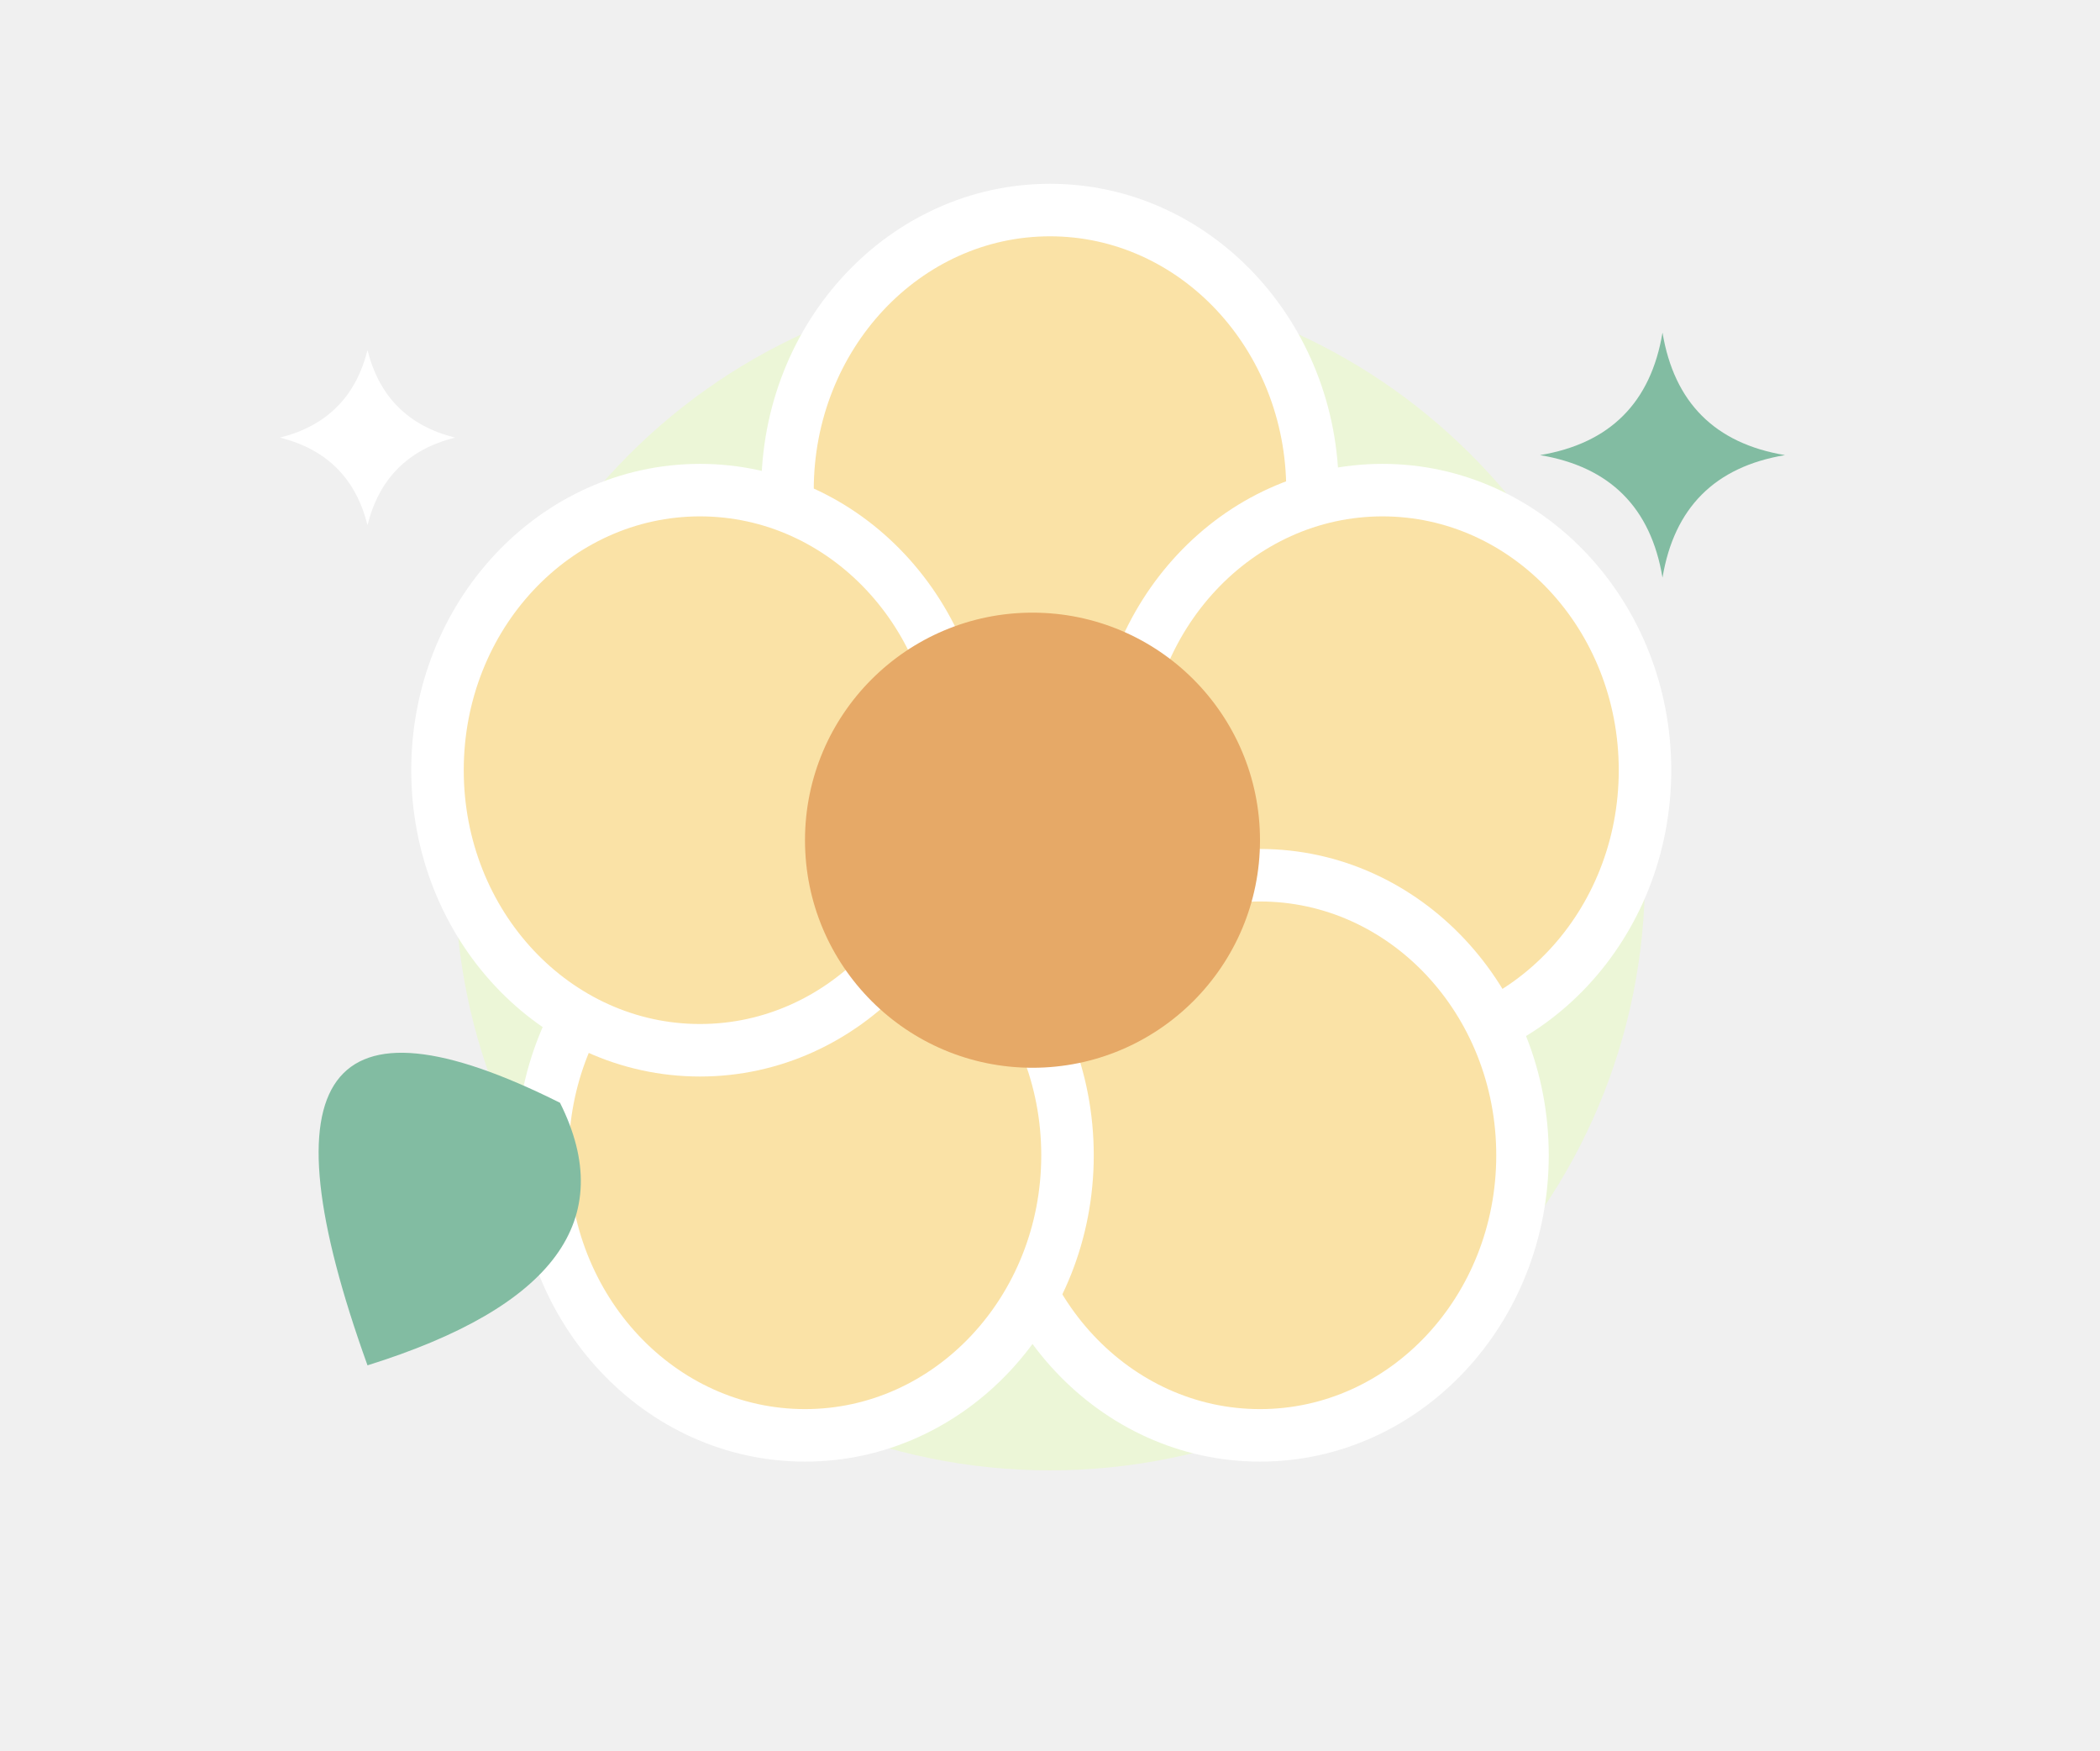
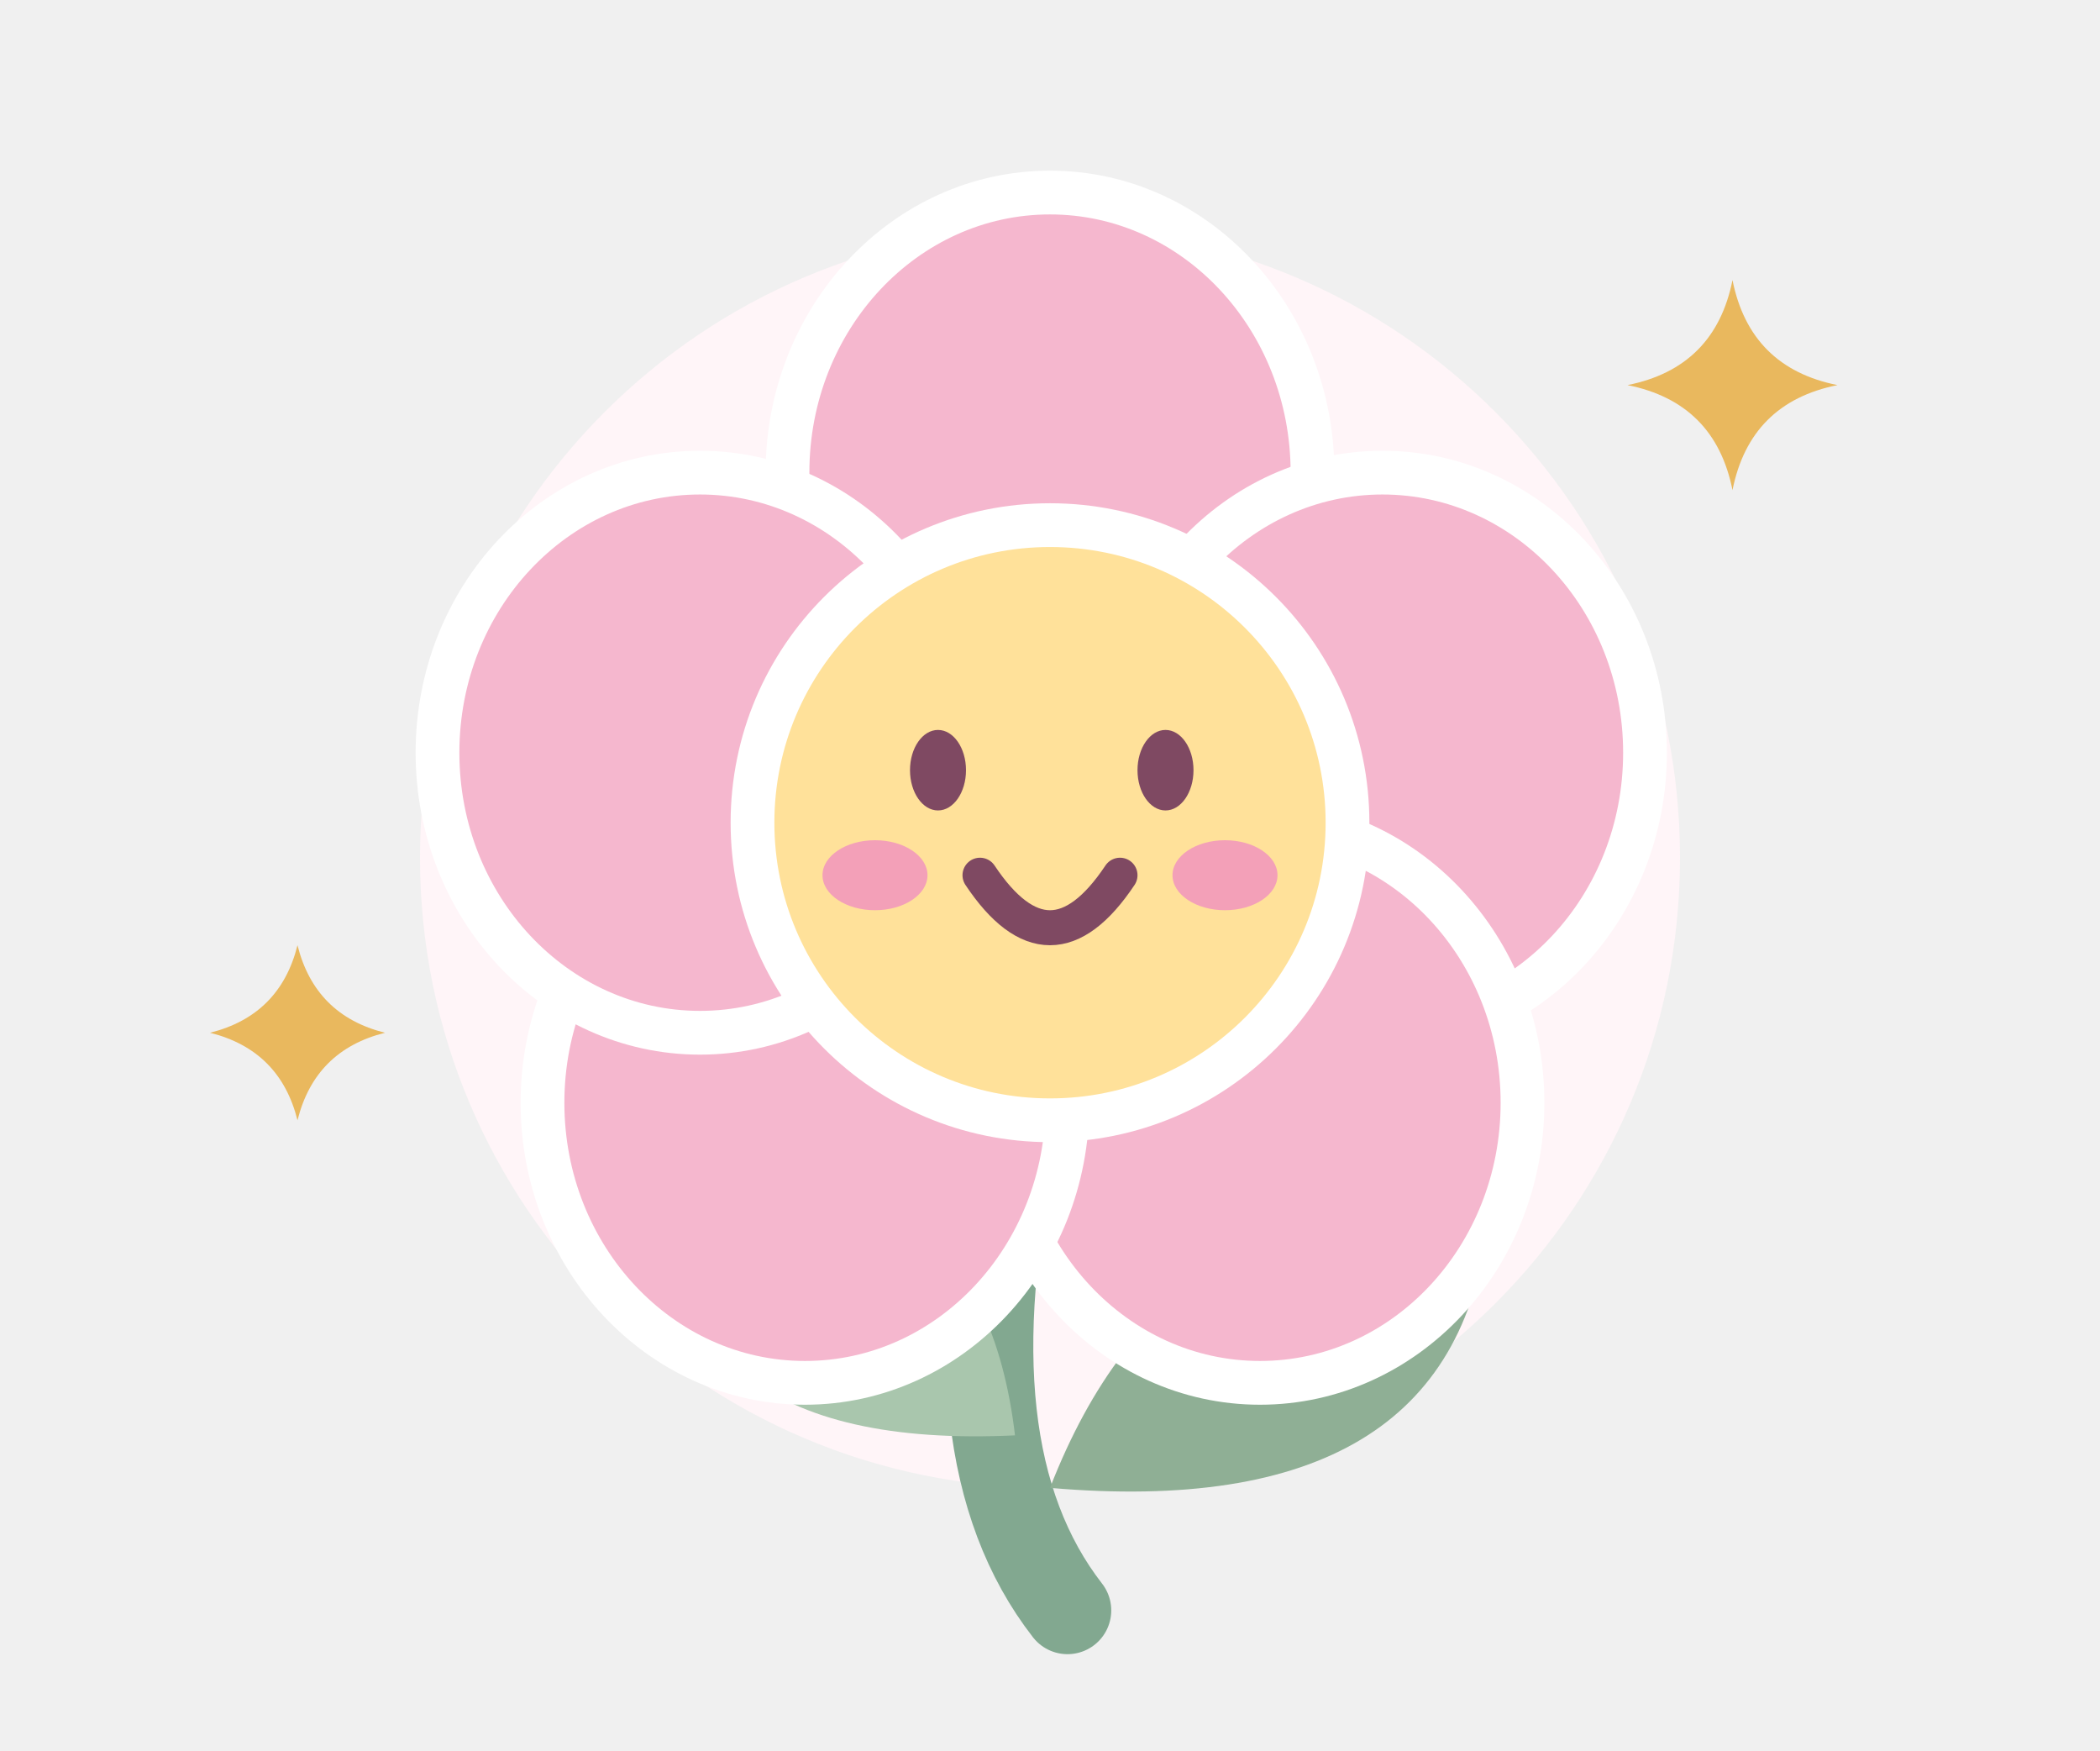
<svg xmlns="http://www.w3.org/2000/svg" viewBox="0 0 120 100">
-   <path d="M26,50 a34,34 0,1 0,68,0 a34,34 0,1 0,-68,0" fill="#ECF6D7" />
-   <path d="M45,28 a15,16 0,1 0,30,0 a15,16 0,1 0,-30,0" fill="#FAE2A6" stroke="#FFFFFF" stroke-width="3" stroke-linecap="round" stroke-linejoin="round" />
-   <path d="M64,44 a15,16 0,1 0,30,0 a15,16 0,1 0,-30,0" fill="#FAE2A6" stroke="#FFFFFF" stroke-width="3" stroke-linecap="round" stroke-linejoin="round" />
-   <path d="M57,66 a15,16 0,1 0,30,0 a15,16 0,1 0,-30,0" fill="#FAE2A6" stroke="#FFFFFF" stroke-width="3" stroke-linecap="round" stroke-linejoin="round" />
-   <path d="M31,66 a15,16 0,1 0,30,0 a15,16 0,1 0,-30,0" fill="#FAE2A6" stroke="#FFFFFF" stroke-width="3" stroke-linecap="round" stroke-linejoin="round" />
-   <path d="M25,44 a15,16 0,1 0,30,0 a15,16 0,1 0,-30,0" fill="#FAE2A6" stroke="#FFFFFF" stroke-width="3" stroke-linecap="round" stroke-linejoin="round" />
-   <path d="M46,48 a13,13 0,1 0,26,0 a13,13 0,1 0,-26,0" fill="#E6A967" />
-   <path d="M95,19 Q96,25 102,26 Q96,27 95,33 Q94,27 88,26 Q94,25 95,19Z" fill="#82BCA2" />
-   <path d="M21,78 Q12,53 32,63 Q37,73 21,78Z" fill="#82BCA2" />
-   <path d="M21,20 Q22,24 26,25 Q22,26 21,30 Q20,26 16,25 Q20,24 21,20Z" fill="#FFFFFF" />
+   <path d="M24,49 a36,36 0,1 0,72,0 a36,36 0,1 0,-72,0" fill="#FFF5F8" />
+   <path d="M58,65 Q54,83 61,92" fill="none" stroke="#82A890" stroke-width="5" stroke-linecap="round" />
+   <path d="M58,82 Q37,83 38,66 Q56,65 58,82Z" fill="#A9C6AD" />
+   <path d="M60,85 Q83,87 85,70 Q67,67 60,85Z" fill="#8FAF95" />
+   <path d="M45,27 a15,16 0,1 0,30,0 a15,16 0,1 0,-30,0" fill="#F5B7CE" stroke="#FFFFFF" stroke-width="2.5" stroke-linecap="round" stroke-linejoin="round" />
+   <path d="M64,43 a15,16 0,1 0,30,0 a15,16 0,1 0,-30,0" fill="#F5B7CE" stroke="#FFFFFF" stroke-width="2.5" stroke-linecap="round" stroke-linejoin="round" />
+   <path d="M57,63 a15,16 0,1 0,30,0 a15,16 0,1 0,-30,0" fill="#F5B7CE" stroke="#FFFFFF" stroke-width="2.5" stroke-linecap="round" stroke-linejoin="round" />
+   <path d="M31,63 a15,16 0,1 0,30,0 a15,16 0,1 0,-30,0" fill="#F5B7CE" stroke="#FFFFFF" stroke-width="2.5" stroke-linecap="round" stroke-linejoin="round" />
+   <path d="M25,43 a15,16 0,1 0,30,0 a15,16 0,1 0,-30,0" fill="#F5B7CE" stroke="#FFFFFF" stroke-width="2.5" stroke-linecap="round" stroke-linejoin="round" />
+   <path d="M43,47 a17,17 0,1 0,34,0 a17,17 0,1 0,-34,0" fill="#FFE19A" stroke="#FFFFFF" stroke-width="2.5" />
+   <path d="M52,44 a1.6,2.3 0,1 0,3.2,0 a1.6,2.3 0,1 0,-3.2,0" fill="#7F4962" />
+   <path d="M65,44 a1.6,2.3 0,1 0,3.2,0 a1.6,2.3 0,1 0,-3.2,0" fill="#7F4962" />
+   <path d="M56,50 Q60,56 64,50" fill="none" stroke="#7F4962" stroke-width="2" stroke-linecap="round" />
+   <path d="M47,50 a3,2 0,1 0,6,0 a3,2 0,1 0,-6,0" fill="#F3A0B8" />
+   <path d="M67,50 a3,2 0,1 0,6,0 a3,2 0,1 0,-6,0" fill="#F3A0B8" />
+   <path d="M99,16 Q100,21 105,22 Q100,23 99,28 Q98,23 93,22 Q98,21 99,16Z" fill="#E9B85E" />
+   <path d="M17,54 Q18,58 22,59 Q18,60 17,64 Q16,60 12,59 Q16,58 17,54Z" fill="#E9B85E" />
</svg>
